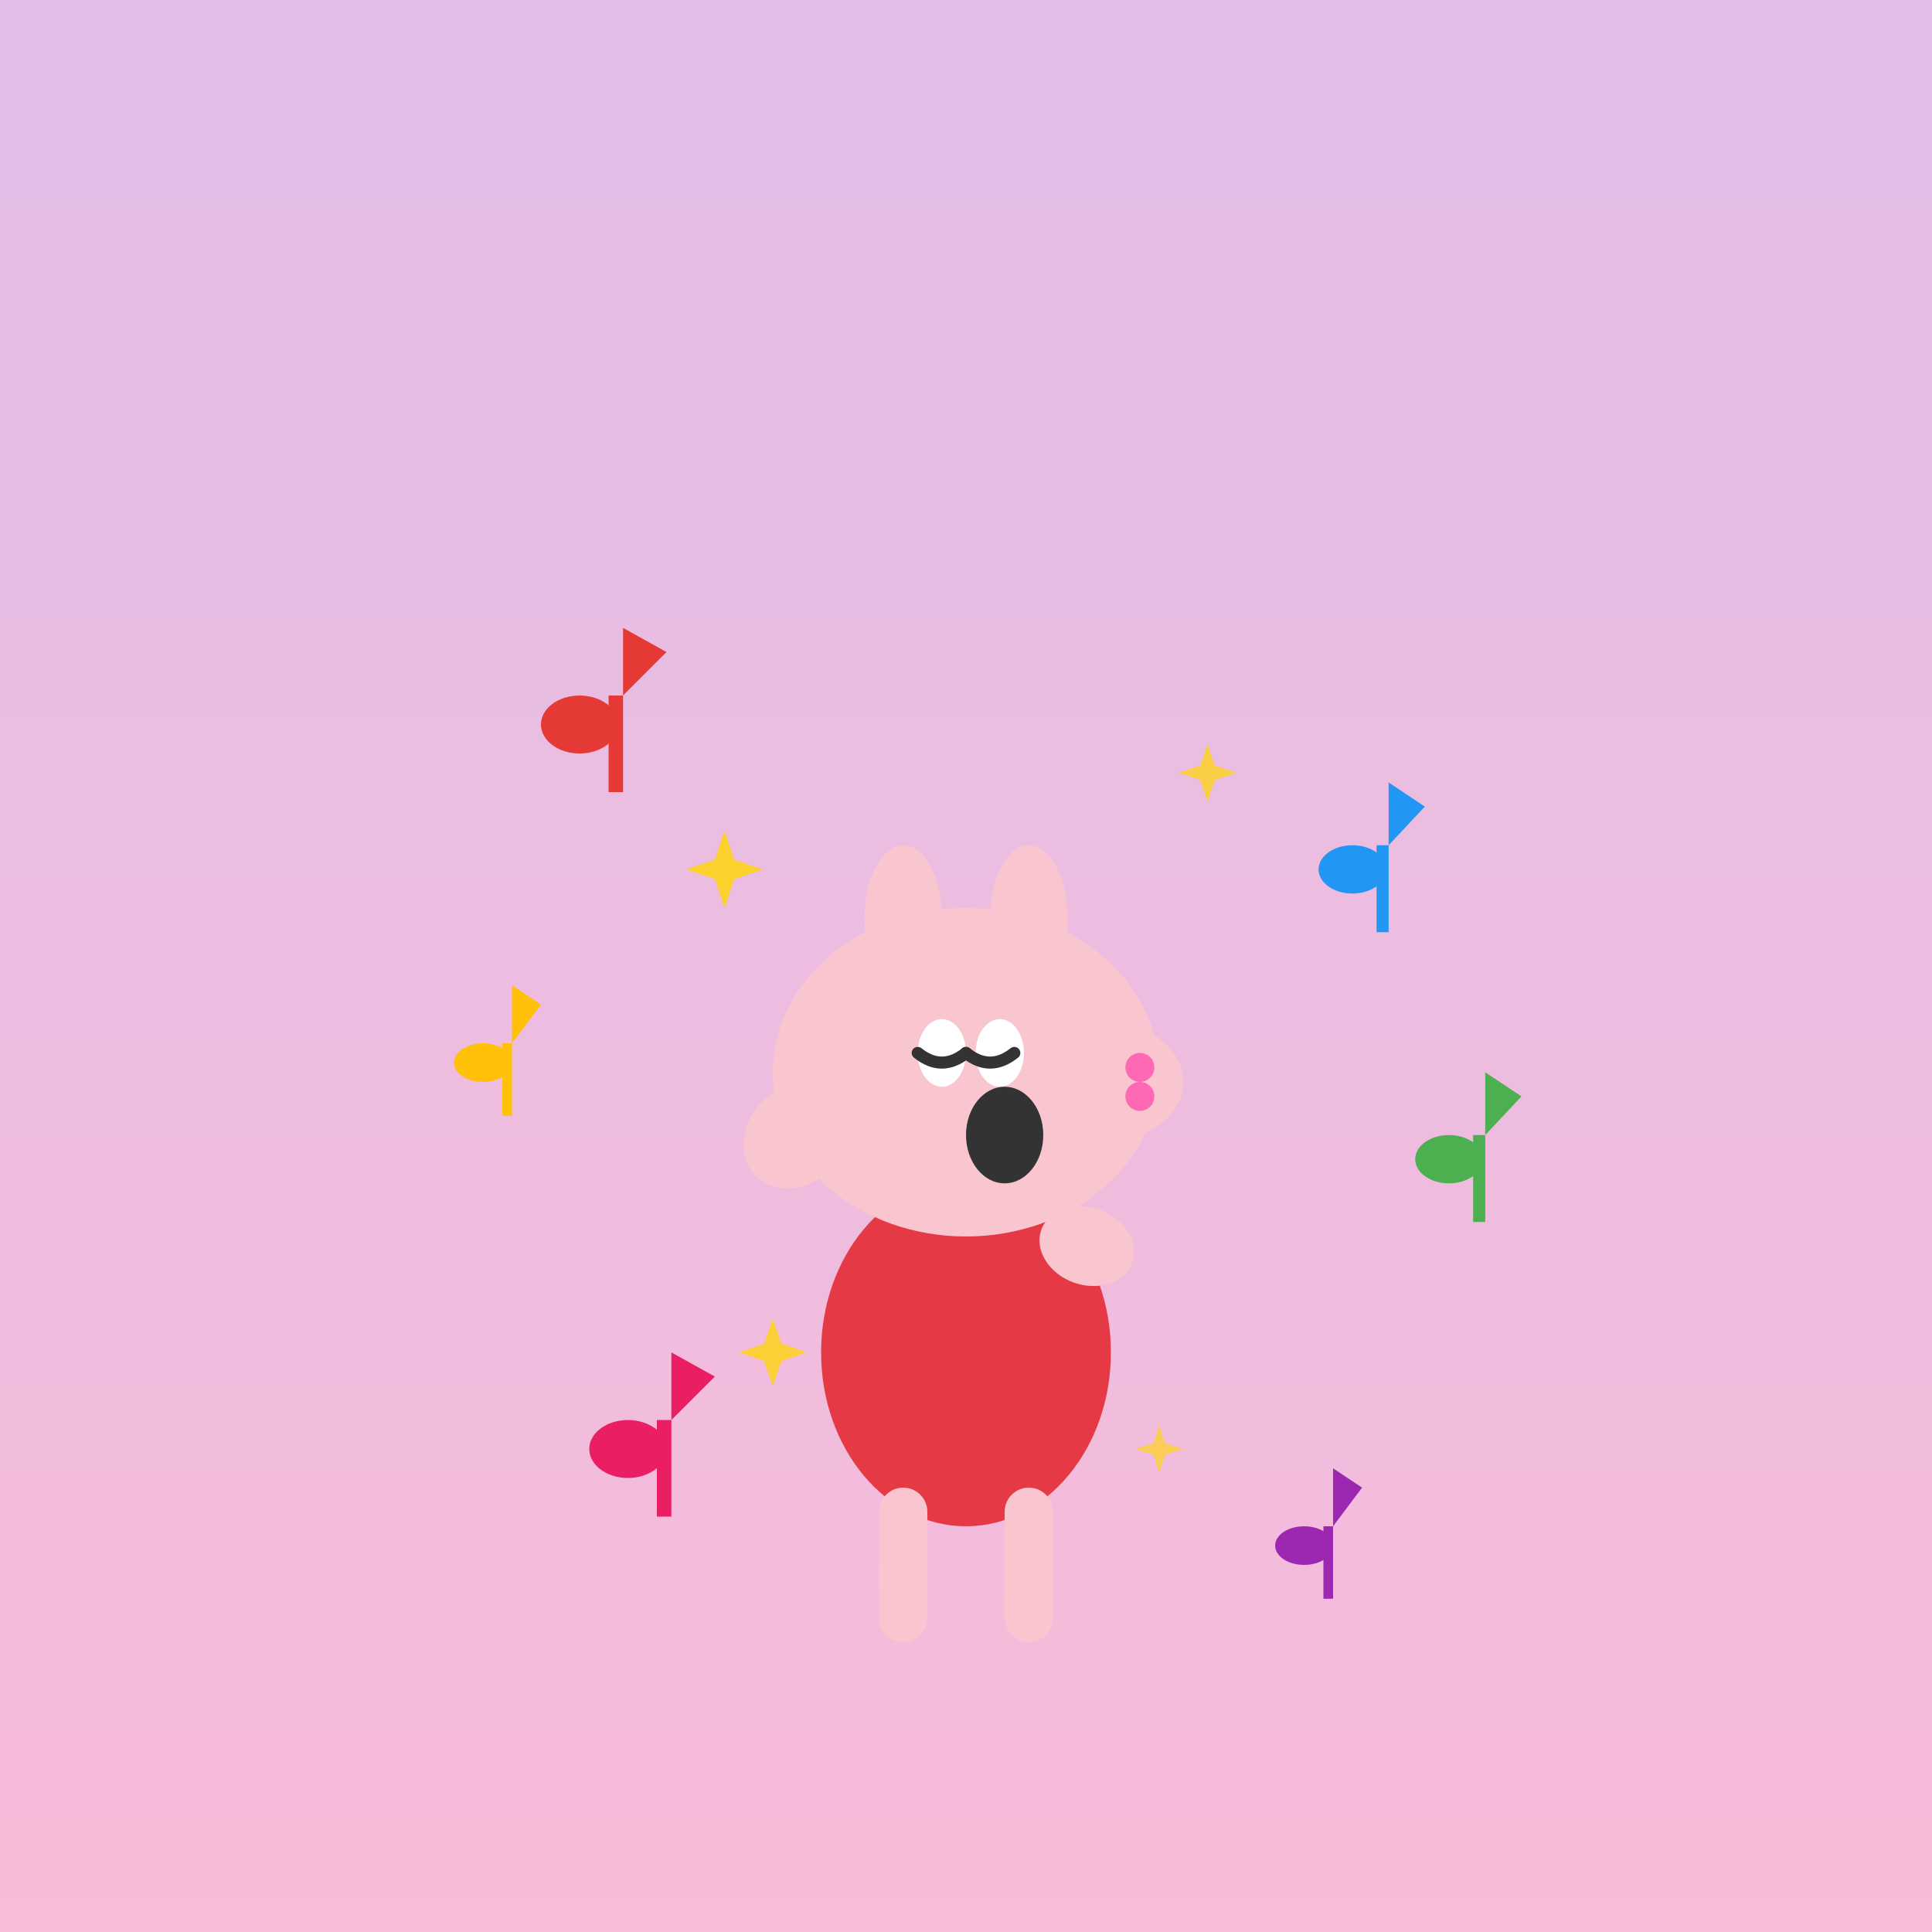
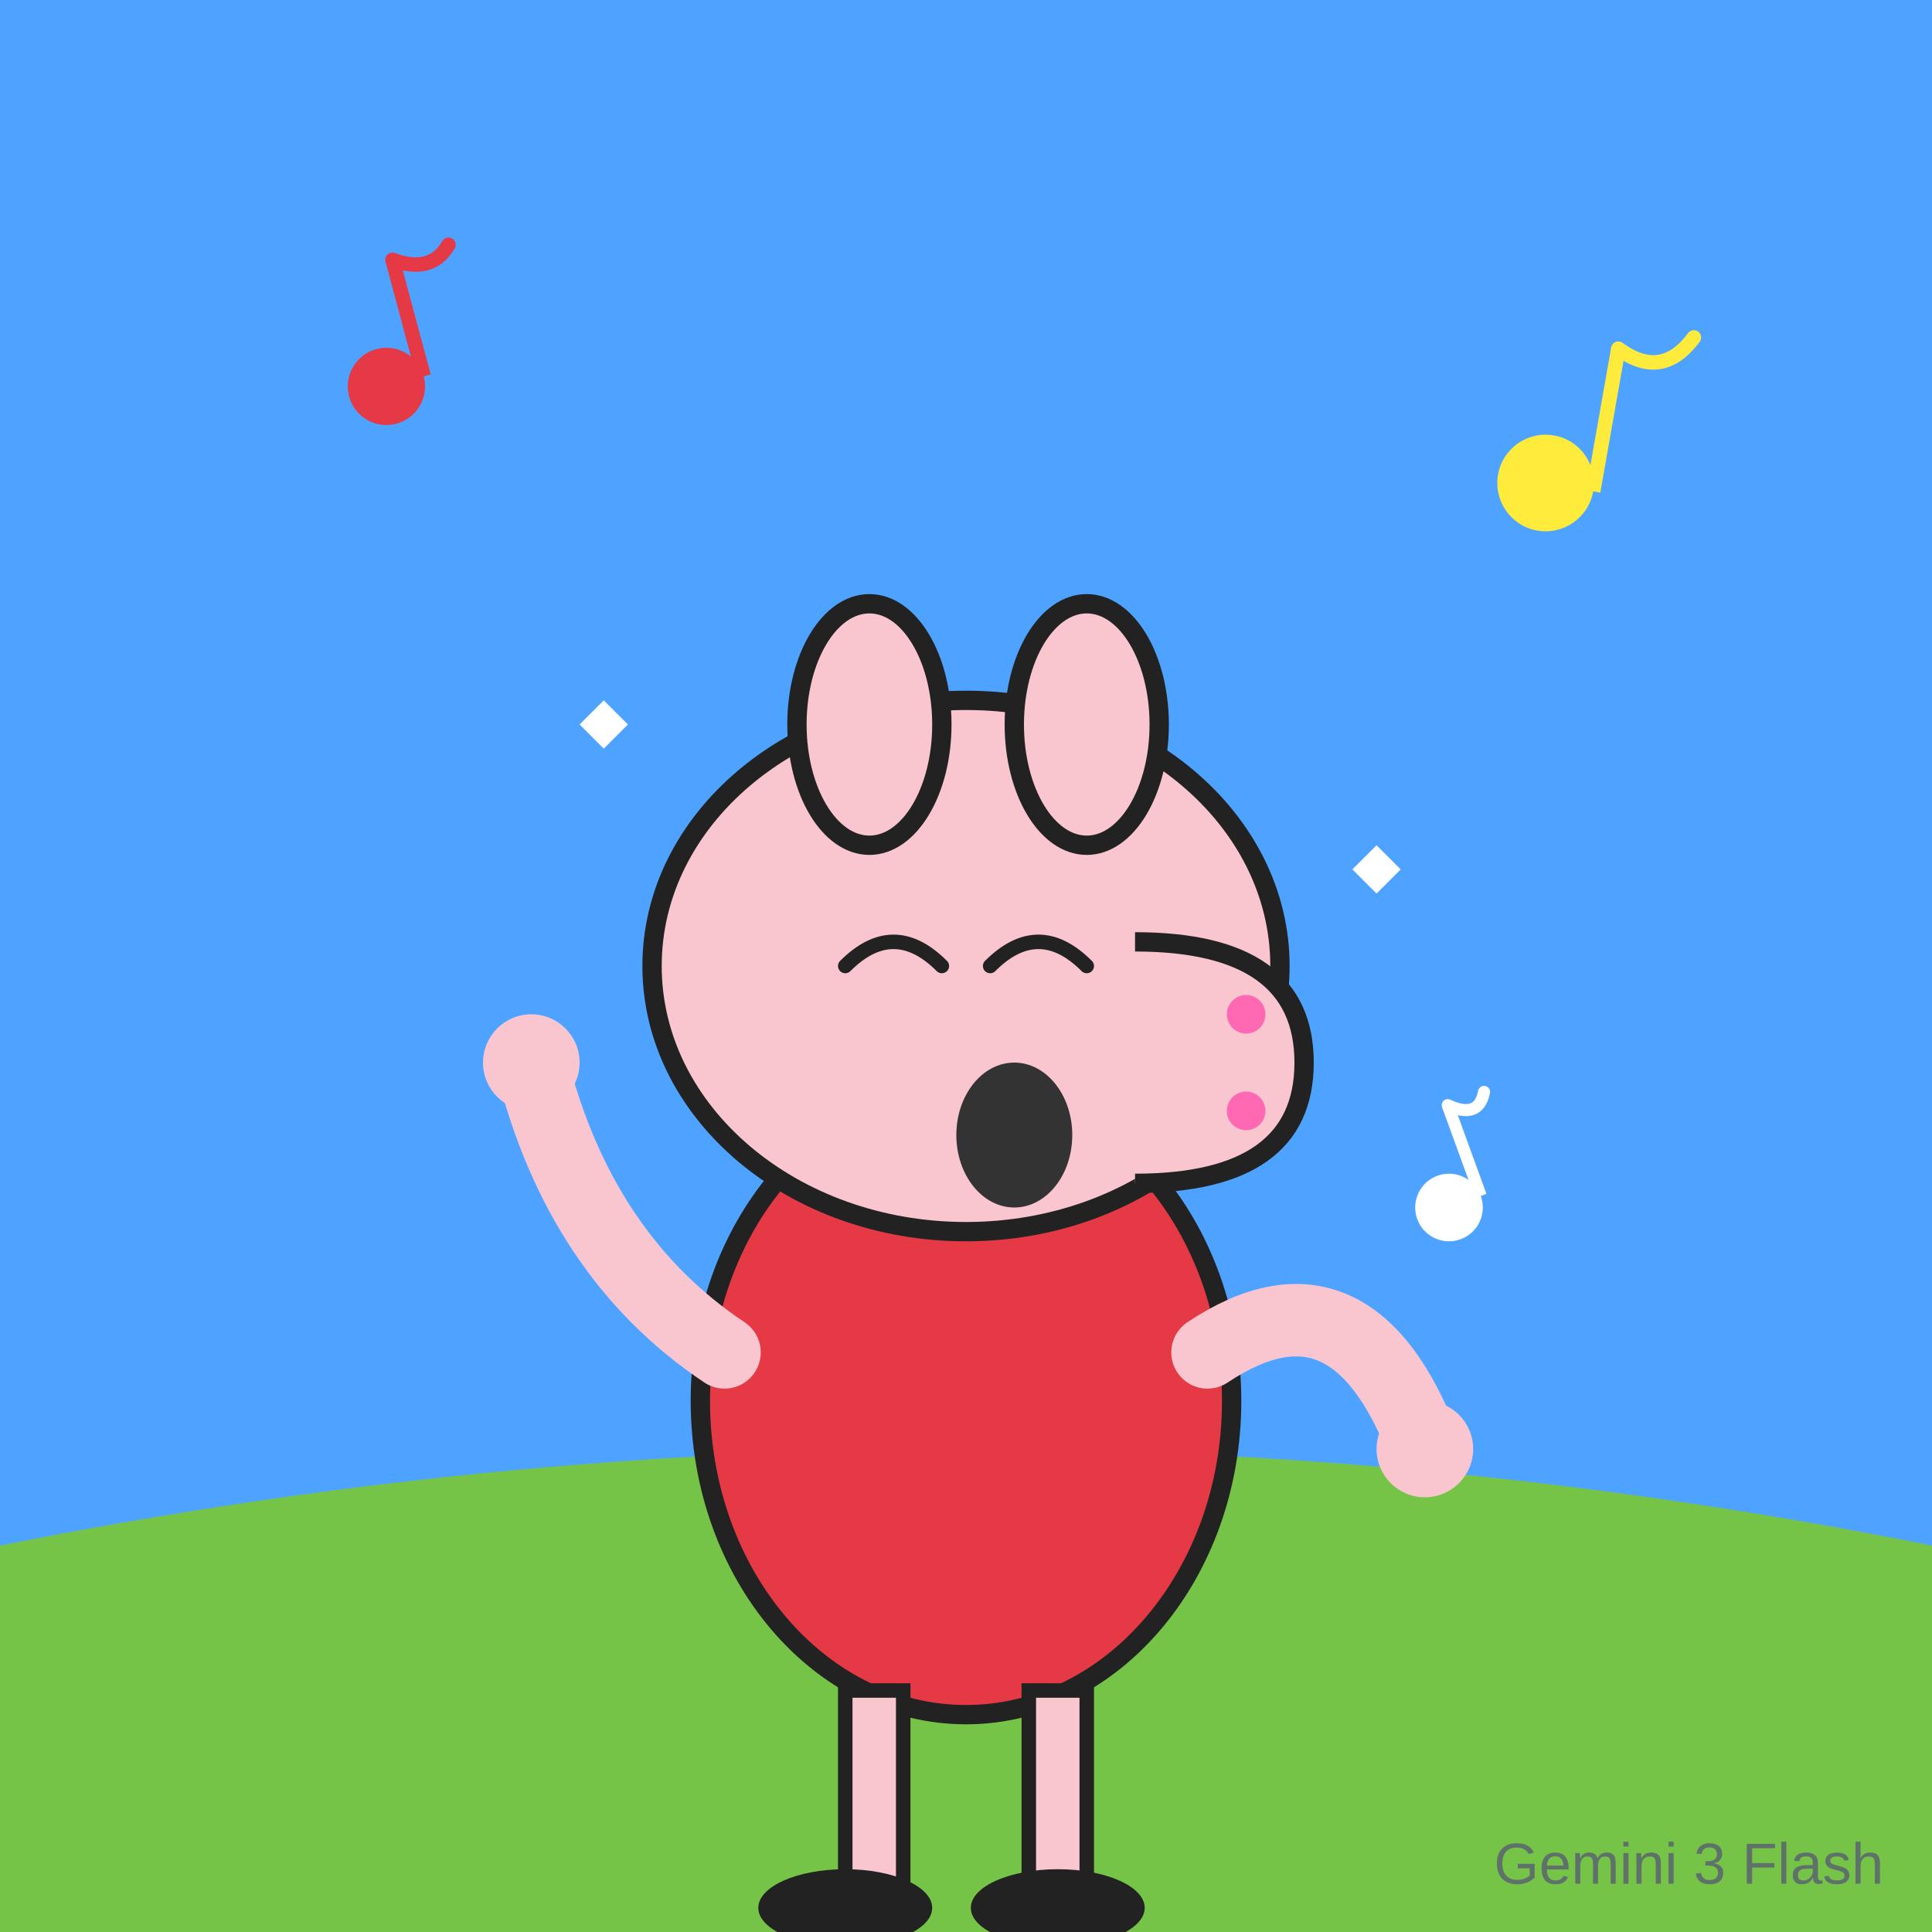
- <svg xmlns="http://www.w3.org/2000/svg" viewBox="0 0 400 400" width="400" height="400">
-   <defs>
-     <linearGradient id="singGradient" x1="0%" y1="0%" x2="0%" y2="100%">
-       <stop offset="0%" style="stop-color:#E1BEE7;stop-opacity:1" />
-       <stop offset="100%" style="stop-color:#F8BBD9;stop-opacity:1" />
-     </linearGradient>
-     <radialGradient id="sparkleGrad" cx="50%" cy="50%">
-       <stop offset="0%" style="stop-color:#FFD700;stop-opacity:0.8" />
-       <stop offset="100%" style="stop-color:#FFD700;stop-opacity:0" />
-     </radialGradient>
-   </defs>
-   <rect width="400" height="400" fill="url(#singGradient)" />
-   <g transform="translate(200, 250)">
-     <ellipse cx="0" cy="30" rx="30" ry="36" fill="#E63946" />
-     <rect x="-18" y="58" width="10" height="32" rx="5" fill="#F9C6CF" />
-     <rect x="8" y="58" width="10" height="32" rx="5" fill="#F9C6CF" />
-     <ellipse cx="0" cy="-28" rx="40" ry="34" fill="#F9C6CF" />
-     <ellipse cx="30" cy="-26" rx="15" ry="12" fill="#F9C6CF" />
-     <circle cx="36" cy="-29" r="3" fill="#FF69B4" />
-     <circle cx="36" cy="-23" r="3" fill="#FF69B4" />
-     <ellipse cx="-13" cy="-60" rx="8" ry="15" fill="#F9C6CF" />
-     <ellipse cx="13" cy="-60" rx="8" ry="15" fill="#F9C6CF" />
-     <ellipse cx="-5" cy="-32" rx="5" ry="7" fill="white" />
-     <ellipse cx="7" cy="-32" rx="5" ry="7" fill="white" />
-     <path d="M -10 -32 Q -5 -28 0 -32" stroke="#333" stroke-width="2.5" fill="none" stroke-linecap="round" />
-     <path d="M 0 -32 Q 5 -28 10 -32" stroke="#333" stroke-width="2.5" fill="none" stroke-linecap="round" />
-     <ellipse cx="8" cy="-15" rx="8" ry="10" fill="#333" />
-     <ellipse cx="-35" cy="-15" rx="12" ry="10" fill="#F9C6CF" transform="rotate(-45 -35 -15)" />
-     <ellipse cx="25" cy="8" rx="10" ry="8" fill="#F9C6CF" transform="rotate(20 25 8)" />
+ <svg xmlns="http://www.w3.org/2000/svg" width="400" height="400" viewBox="0 0 400 400" role="img" aria-label="Vamos a cantar una canción (Let's sing a song)">
+   <rect width="400" height="400" fill="#4DA3FF" />
+   <path d="M 0 320 Q 200 280 400 320 L 400 400 L 0 400 Z" fill="#76C447" />
+   <g transform="translate(200, 180)">
+     <ellipse cx="0" cy="110" rx="55" ry="65" fill="#E63946" stroke="#222222" stroke-width="4" />
+     <ellipse cx="0" cy="20" rx="65" ry="55" fill="#F9C6CF" stroke="#222222" stroke-width="4" />
+     <path d="M 35 15 Q 70 15 70 40 Q 70 65 35 65" fill="#F9C6CF" stroke="#222222" stroke-width="4" />
+     <circle cx="58" cy="30" r="4" fill="#FF69B4" />
+     <circle cx="58" cy="50" r="4" fill="#FF69B4" />
+     <ellipse cx="-20" cy="-30" rx="15" ry="25" fill="#F9C6CF" stroke="#222222" stroke-width="4" />
+     <ellipse cx="25" cy="-30" rx="15" ry="25" fill="#F9C6CF" stroke="#222222" stroke-width="4" />
+     <path d="M -25 20 Q -15 10 -5 20" fill="none" stroke="#222222" stroke-width="3" stroke-linecap="round" />
+     <path d="M 5 20 Q 15 10 25 20" fill="none" stroke="#222222" stroke-width="3" stroke-linecap="round" />
+     <ellipse cx="10" cy="55" rx="12" ry="15" fill="#333333" />
+     <path d="M -50 100 Q -80 80 -90 40" fill="none" stroke="#F9C6CF" stroke-width="15" stroke-linecap="round" />
+     <circle cx="-90" cy="40" r="10" fill="#F9C6CF" />
+     <path d="M 50 100 Q 80 80 95 120" fill="none" stroke="#F9C6CF" stroke-width="15" stroke-linecap="round" />
+     <circle cx="95" cy="120" r="10" fill="#F9C6CF" />
+     <rect x="-25" y="170" width="12" height="40" fill="#F9C6CF" stroke="#222222" stroke-width="3" />
+     <rect x="13" y="170" width="12" height="40" fill="#F9C6CF" stroke="#222222" stroke-width="3" />
+     <ellipse cx="-25" cy="215" rx="18" ry="8" fill="#222222" />
+     <ellipse cx="19" cy="215" rx="18" ry="8" fill="#222222" />
  </g>
-   <g transform="translate(120, 150)">
-     <ellipse cx="0" cy="0" rx="8" ry="6" fill="#E53935" />
-     <rect x="6" y="-6" width="3" height="20" fill="#E53935" />
-     <path d="M 9 -6 L 9 -20 L 18 -15 Z" fill="#E53935" />
+   <g transform="translate(80, 80) rotate(-15)">
+     <circle cx="0" cy="0" r="8" fill="#E63946" />
+     <line x1="8" y1="0" x2="8" y2="-25" stroke="#E63946" stroke-width="3" />
+     <path d="M 8 -25 Q 15 -20 20 -25" fill="none" stroke="#E63946" stroke-width="3" stroke-linecap="round" />
  </g>
-   <g transform="translate(280, 180)">
-     <ellipse cx="0" cy="0" rx="7" ry="5" fill="#2196F3" />
-     <rect x="5" y="-5" width="2.5" height="18" fill="#2196F3" />
-     <path d="M 7.5 -5 L 7.5 -18 L 15 -13 Z" fill="#2196F3" />
+   <g transform="translate(320, 100) rotate(10)">
+     <circle cx="0" cy="0" r="10" fill="#FFEB3B" />
+     <line x1="10" y1="0" x2="10" y2="-30" stroke="#FFEB3B" stroke-width="3" />
+     <path d="M 10 -30 Q 20 -25 25 -35" fill="none" stroke="#FFEB3B" stroke-width="3" stroke-linecap="round" />
  </g>
-   <g transform="translate(100, 220)">
-     <ellipse cx="0" cy="0" rx="6" ry="4" fill="#FFC107" />
-     <rect x="4" y="-4" width="2" height="15" fill="#FFC107" />
-     <path d="M 6 -4 L 6 -16 L 12 -12 Z" fill="#FFC107" />
+   <g transform="translate(300, 250) rotate(-20)">
+     <circle cx="0" cy="0" r="7" fill="#FFFFFF" />
+     <line x1="7" y1="0" x2="7" y2="-20" stroke="#FFFFFF" stroke-width="2.5" />
+     <path d="M 7 -20 Q 12 -15 15 -20" fill="none" stroke="#FFFFFF" stroke-width="2.5" stroke-linecap="round" />
  </g>
-   <g transform="translate(300, 240)">
-     <ellipse cx="0" cy="0" rx="7" ry="5" fill="#4CAF50" />
-     <rect x="5" y="-5" width="2.5" height="18" fill="#4CAF50" />
-     <path d="M 7.5 -5 L 7.5 -18 L 15 -13 Z" fill="#4CAF50" />
-   </g>
-   <g transform="translate(130, 300)">
-     <ellipse cx="0" cy="0" rx="8" ry="6" fill="#E91E63" />
-     <rect x="6" y="-6" width="3" height="20" fill="#E91E63" />
-     <path d="M 9 -6 L 9 -20 L 18 -15 Z" fill="#E91E63" />
-   </g>
-   <g transform="translate(270, 320)">
-     <ellipse cx="0" cy="0" rx="6" ry="4" fill="#9C27B0" />
-     <rect x="4" y="-4" width="2" height="15" fill="#9C27B0" />
-     <path d="M 6 -4 L 6 -16 L 12 -12 Z" fill="#9C27B0" />
-   </g>
-   <g transform="translate(150, 180)">
-     <path d="M 0 -8 L 2 -2 L 8 0 L 2 2 L 0 8 L -2 2 L -8 0 L -2 -2 Z" fill="#FFD700" opacity="0.8" />
-   </g>
-   <g transform="translate(250, 160)">
-     <path d="M 0 -6 L 1.5 -1.5 L 6 0 L 1.5 1.5 L 0 6 L -1.5 1.5 L -6 0 L -1.5 -1.5 Z" fill="#FFD700" opacity="0.7" />
-   </g>
-   <g transform="translate(160, 280)">
-     <path d="M 0 -7 L 1.8 -1.8 L 7 0 L 1.8 1.8 L 0 7 L -1.8 1.8 L -7 0 L -1.8 -1.8 Z" fill="#FFD700" opacity="0.75" />
-   </g>
-   <g transform="translate(240, 300)">
-     <path d="M 0 -5 L 1.2 -1.2 L 5 0 L 1.2 1.2 L 0 5 L -1.2 1.2 L -5 0 L -1.2 -1.2 Z" fill="#FFD700" opacity="0.6" />
-   </g>
+   <path d="M 120 150 L 125 145 L 130 150 L 125 155 Z" fill="#FFFFFF" />
+   <path d="M 280 180 L 285 175 L 290 180 L 285 185 Z" fill="#FFFFFF" />
+   <text x="390" y="390" text-anchor="end" font-family="Arial, sans-serif" font-size="12" fill="#5B6470" opacity="0.85">Gemini 3 Flash</text>
</svg>
